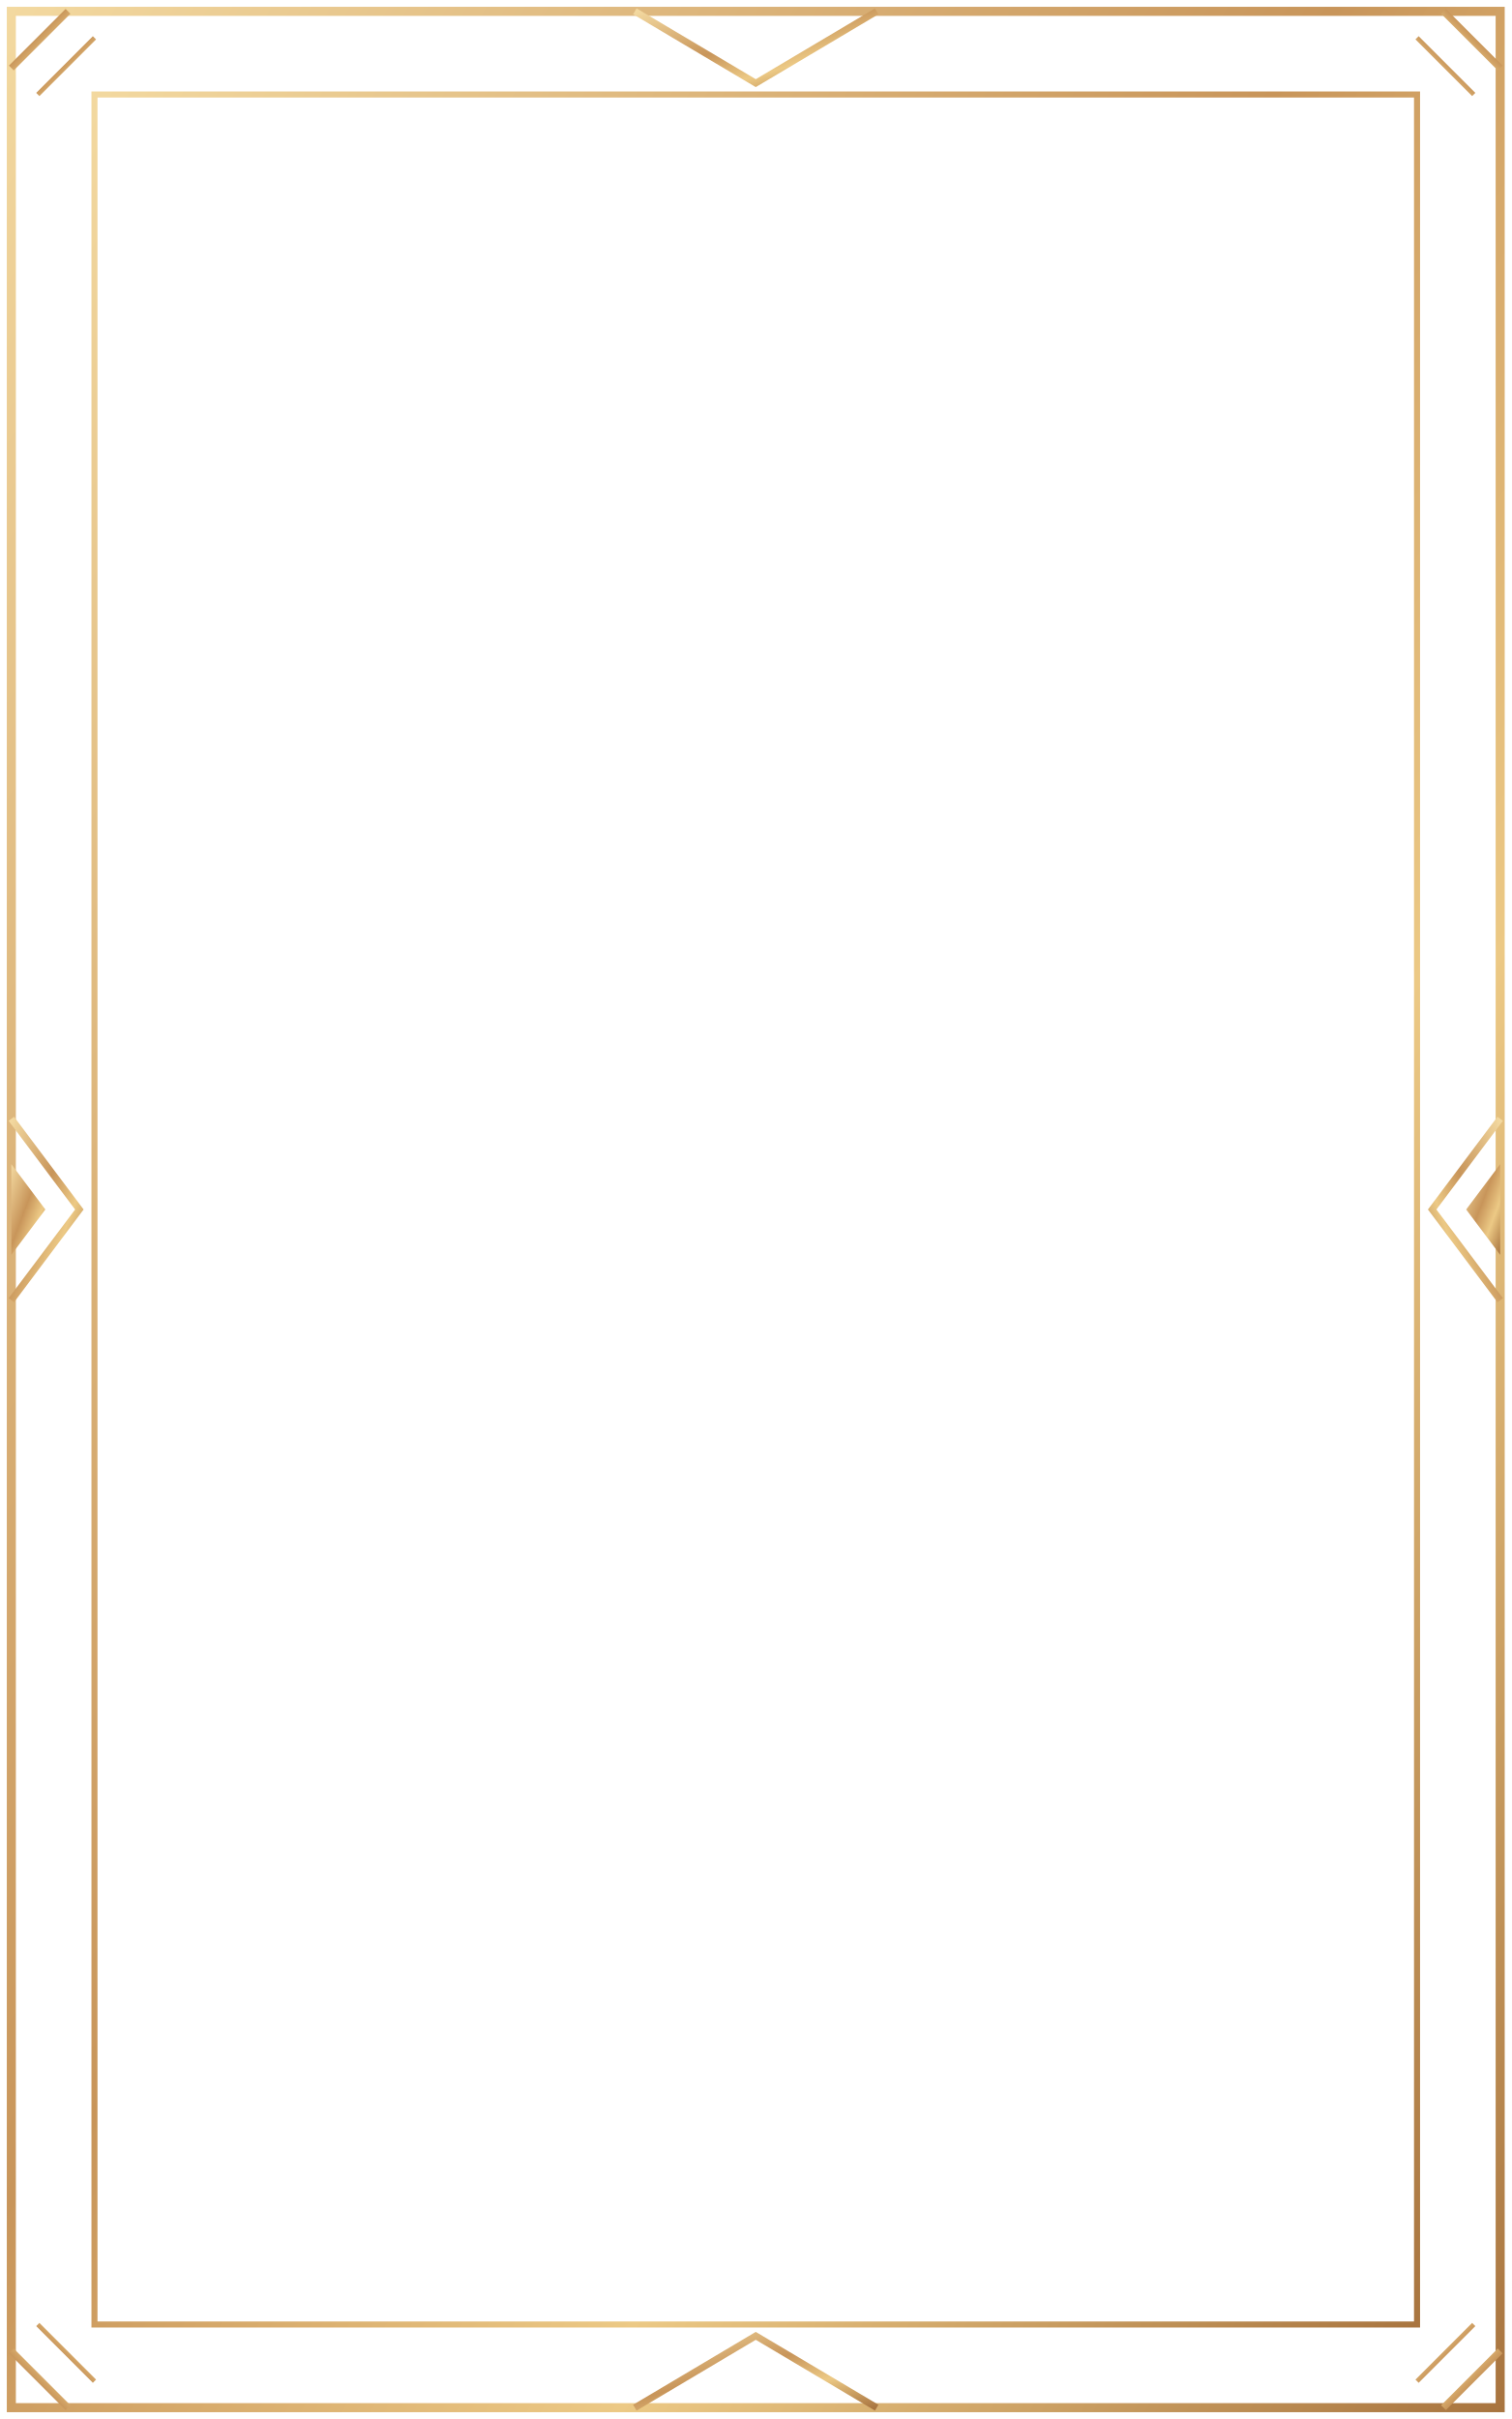
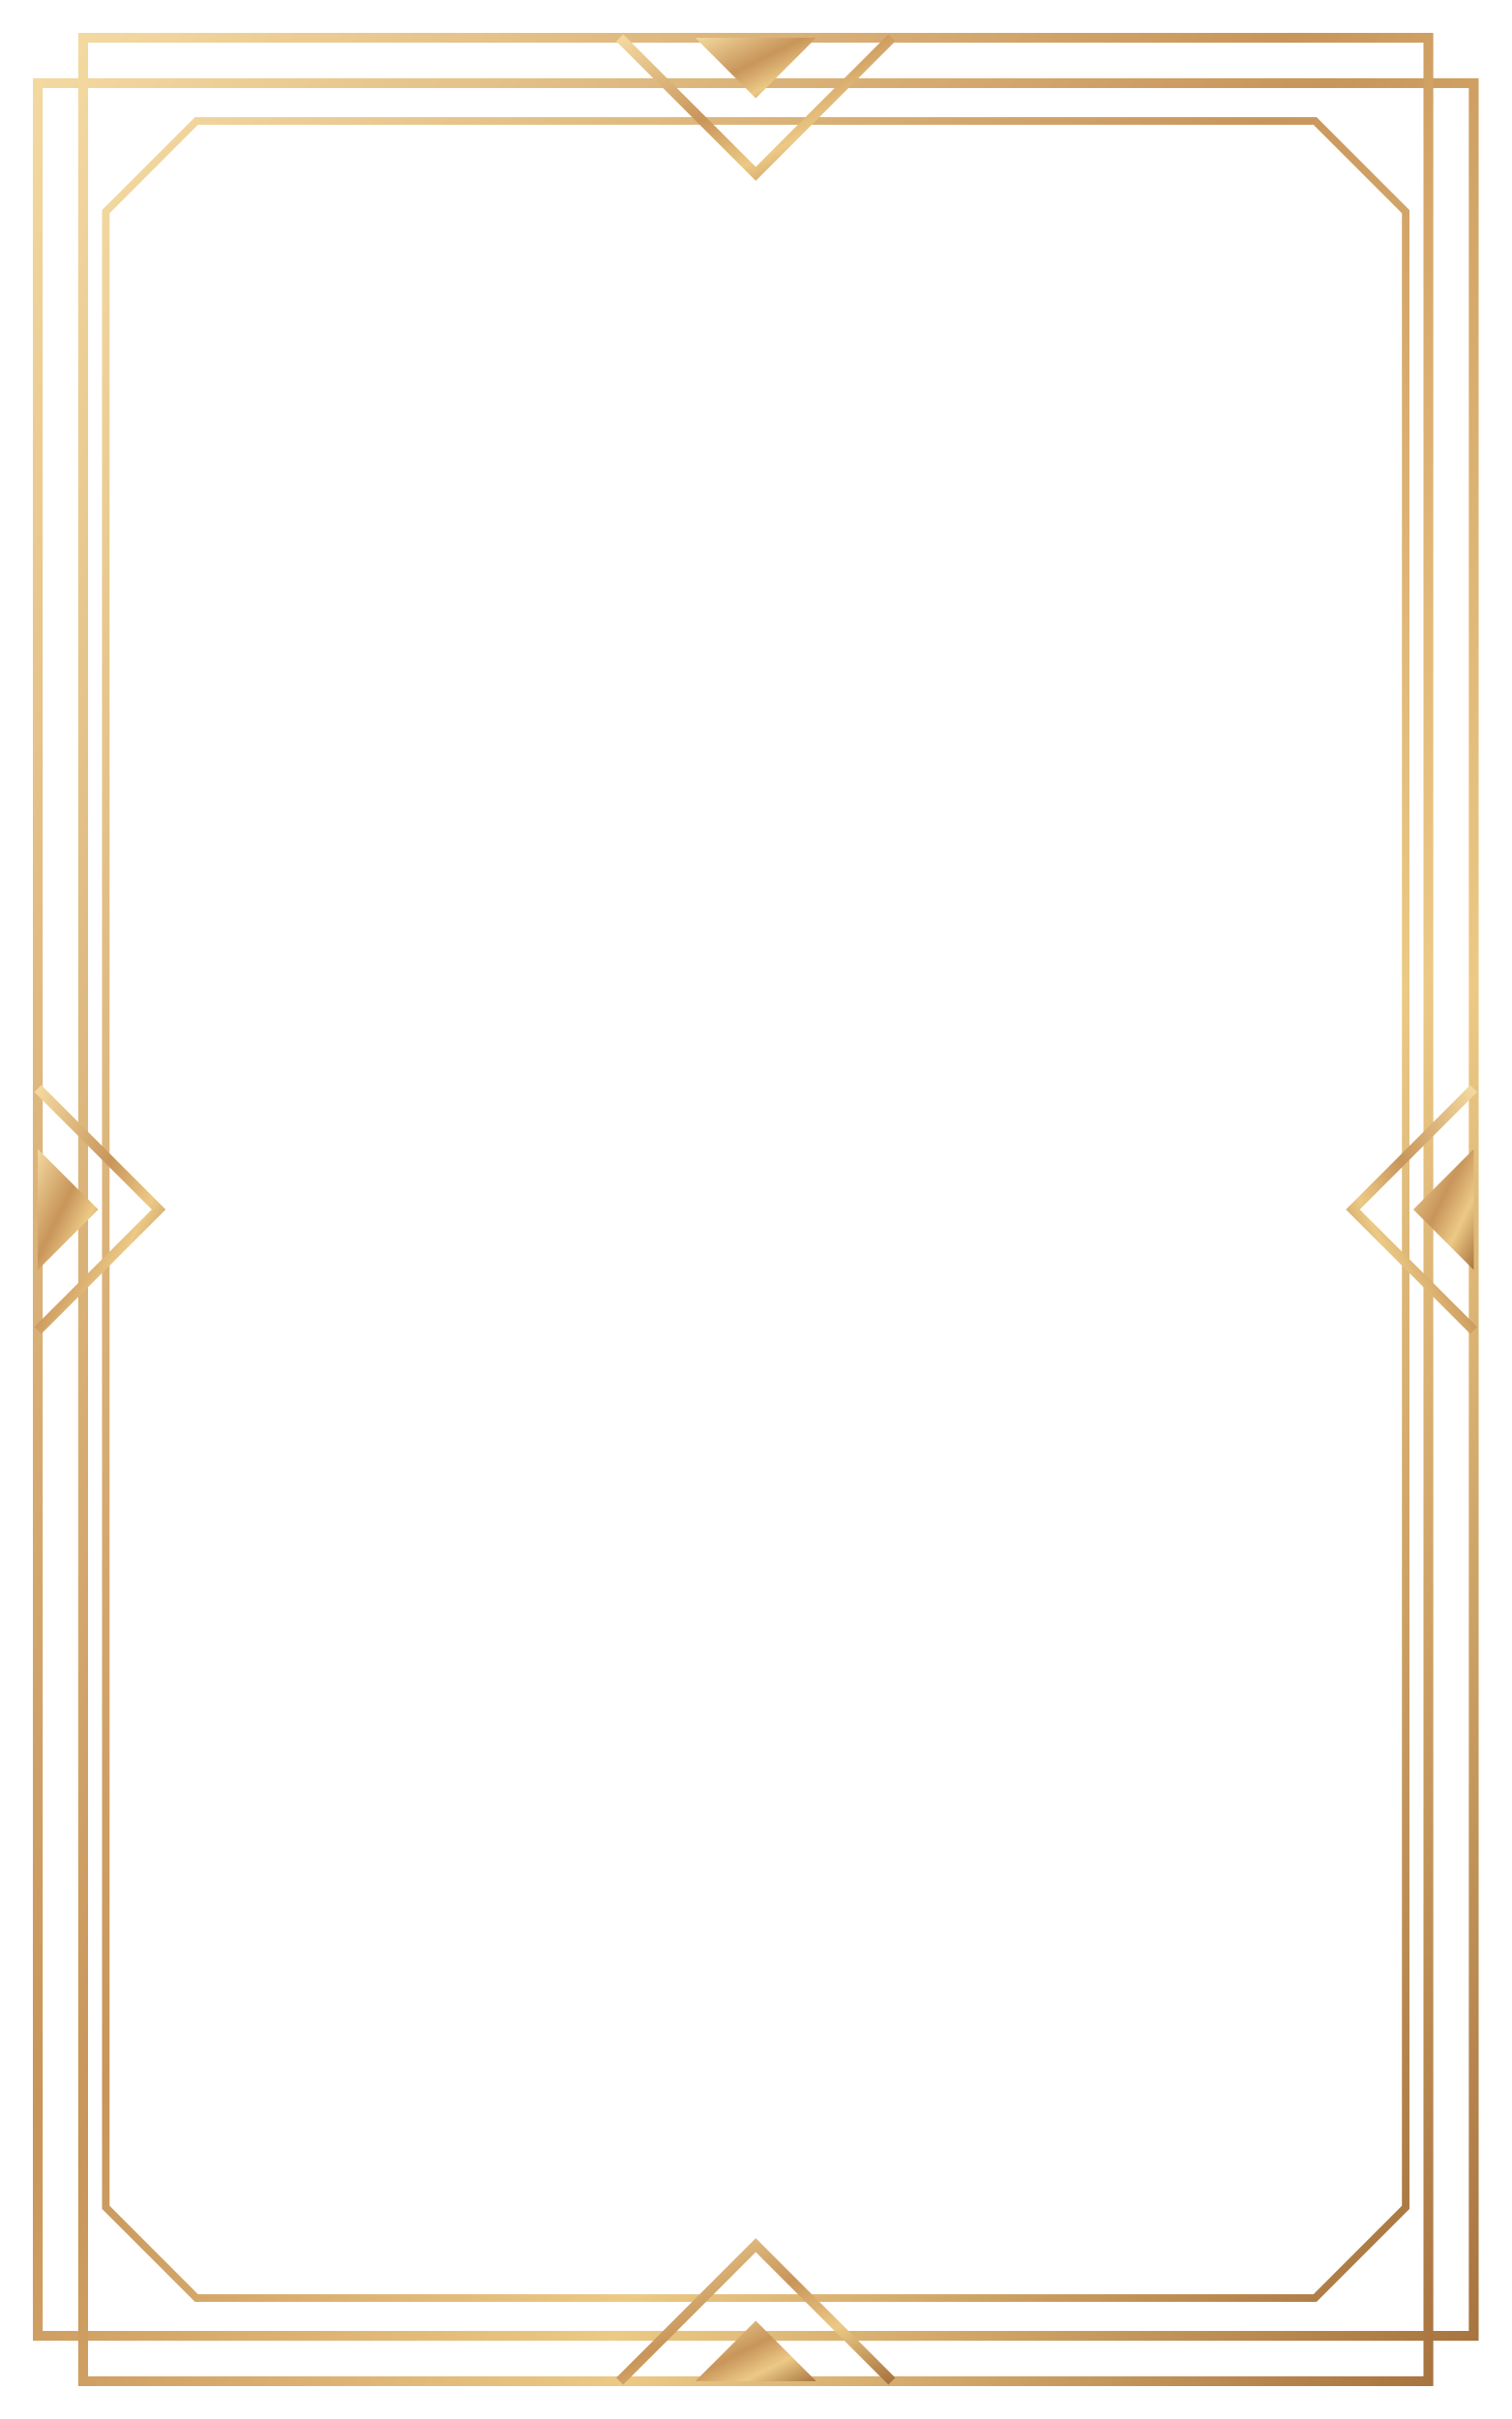
<svg xmlns="http://www.w3.org/2000/svg" viewBox="0 0 200 320" width="200" height="320">
  <defs>
    <linearGradient id="or" x1="0" y1="0" x2="1" y2="1">
      <stop offset="0" stop-color="#f3d9a0" />
      <stop offset=".45" stop-color="#c8955a" />
      <stop offset=".7" stop-color="#ecc985" />
      <stop offset="1" stop-color="#a8743f" />
    </linearGradient>
  </defs>
-   <g fill="none" stroke="url(#or)" stroke-width="1.2">
-     <rect x="1.5" y="1.5" width="197" height="317" />
-     <rect x="12.5" y="12.5" width="175" height="295" stroke-width=".8" />
-     <g id="a">
-       <path d="M1.5 9 L9 1.5" stroke-width=".9" />
-       <path d="M5 12.5 L12.5 5" stroke-width=".6" />
-     </g>
-     <use href="#a" transform="matrix(-1 0 0 1 200 0)" />
-     <use href="#a" transform="matrix(1 0 0 -1 0 320)" />
-     <use href="#a" transform="matrix(-1 0 0 -1 200 320)" />
-     <path d="M84 1.5 L100 11 L116 1.5" stroke-width=".9" />
-     <path d="M84 318.5 L100 309 L116 318.5" stroke-width=".9" />
+   <g fill="none" stroke="url(#or)" stroke-width="1.3">
+     <rect x="5" y="11" width="190" height="298" />
+     <rect x="11" y="5" width="178" height="310" />
+     <polygon points="26,16 174,16 186,28 186,292 174,304 26,304 14,292 14,28" stroke-width="1" />
+     <path d="M82 5 L100 23 L118 5" />
+     <path d="M82 315 L100 297 L118 315" />
    <g id="d">
-       <path d="M1.5 148 L10.5 160 L1.5 172" stroke-width=".9" />
+       <path d="M5 144 L21 160 L5 176" />
+       <path d="M14 136 L14 184" stroke-width=".8" />
    </g>
    <use href="#d" transform="matrix(-1 0 0 1 200 0)" />
  </g>
  <g fill="url(#or)">
-     <path d="M1.5 154 L6 160 L1.5 166Z" />
-     <path d="M198.5 154 L194 160 L198.5 166Z" />
+     <path d="M92 5 L100 13 L108 5Z" />
+     <path d="M92 315 L100 307 L108 315Z" />
+     <path d="M5 152 L13 160 L5 168Z" />
+     <path d="M195 152 L187 160 L195 168Z" />
  </g>
</svg>
